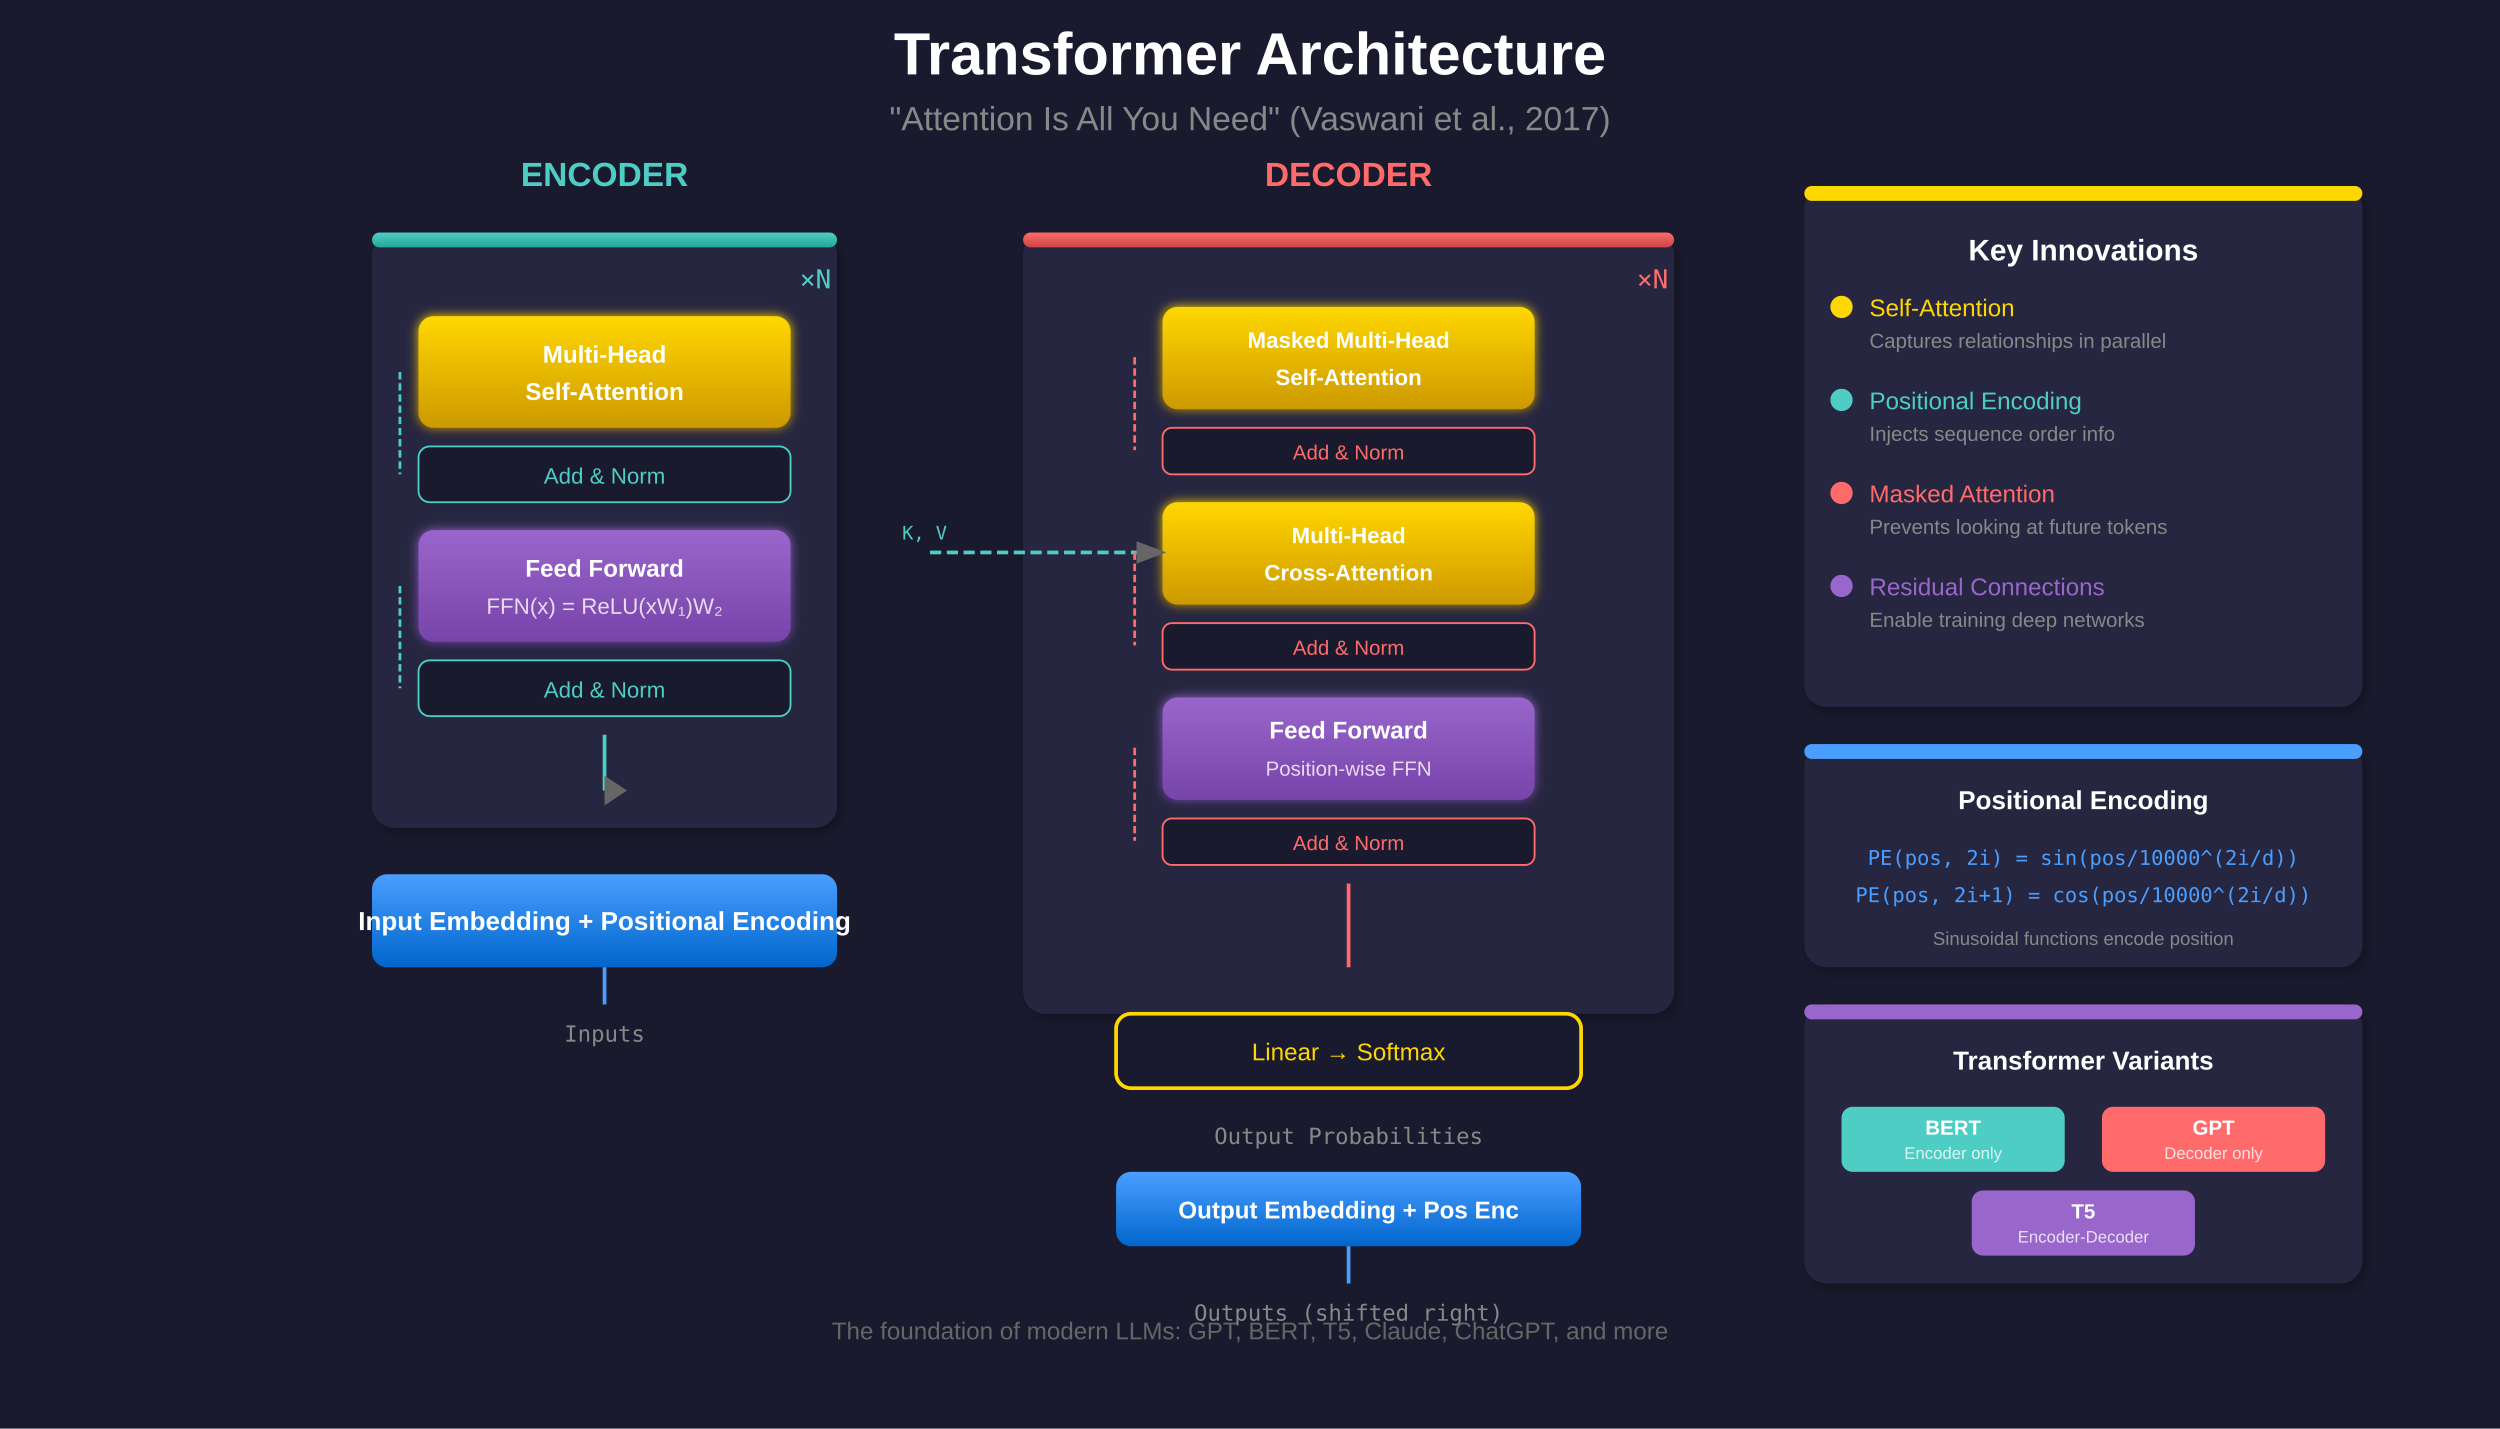
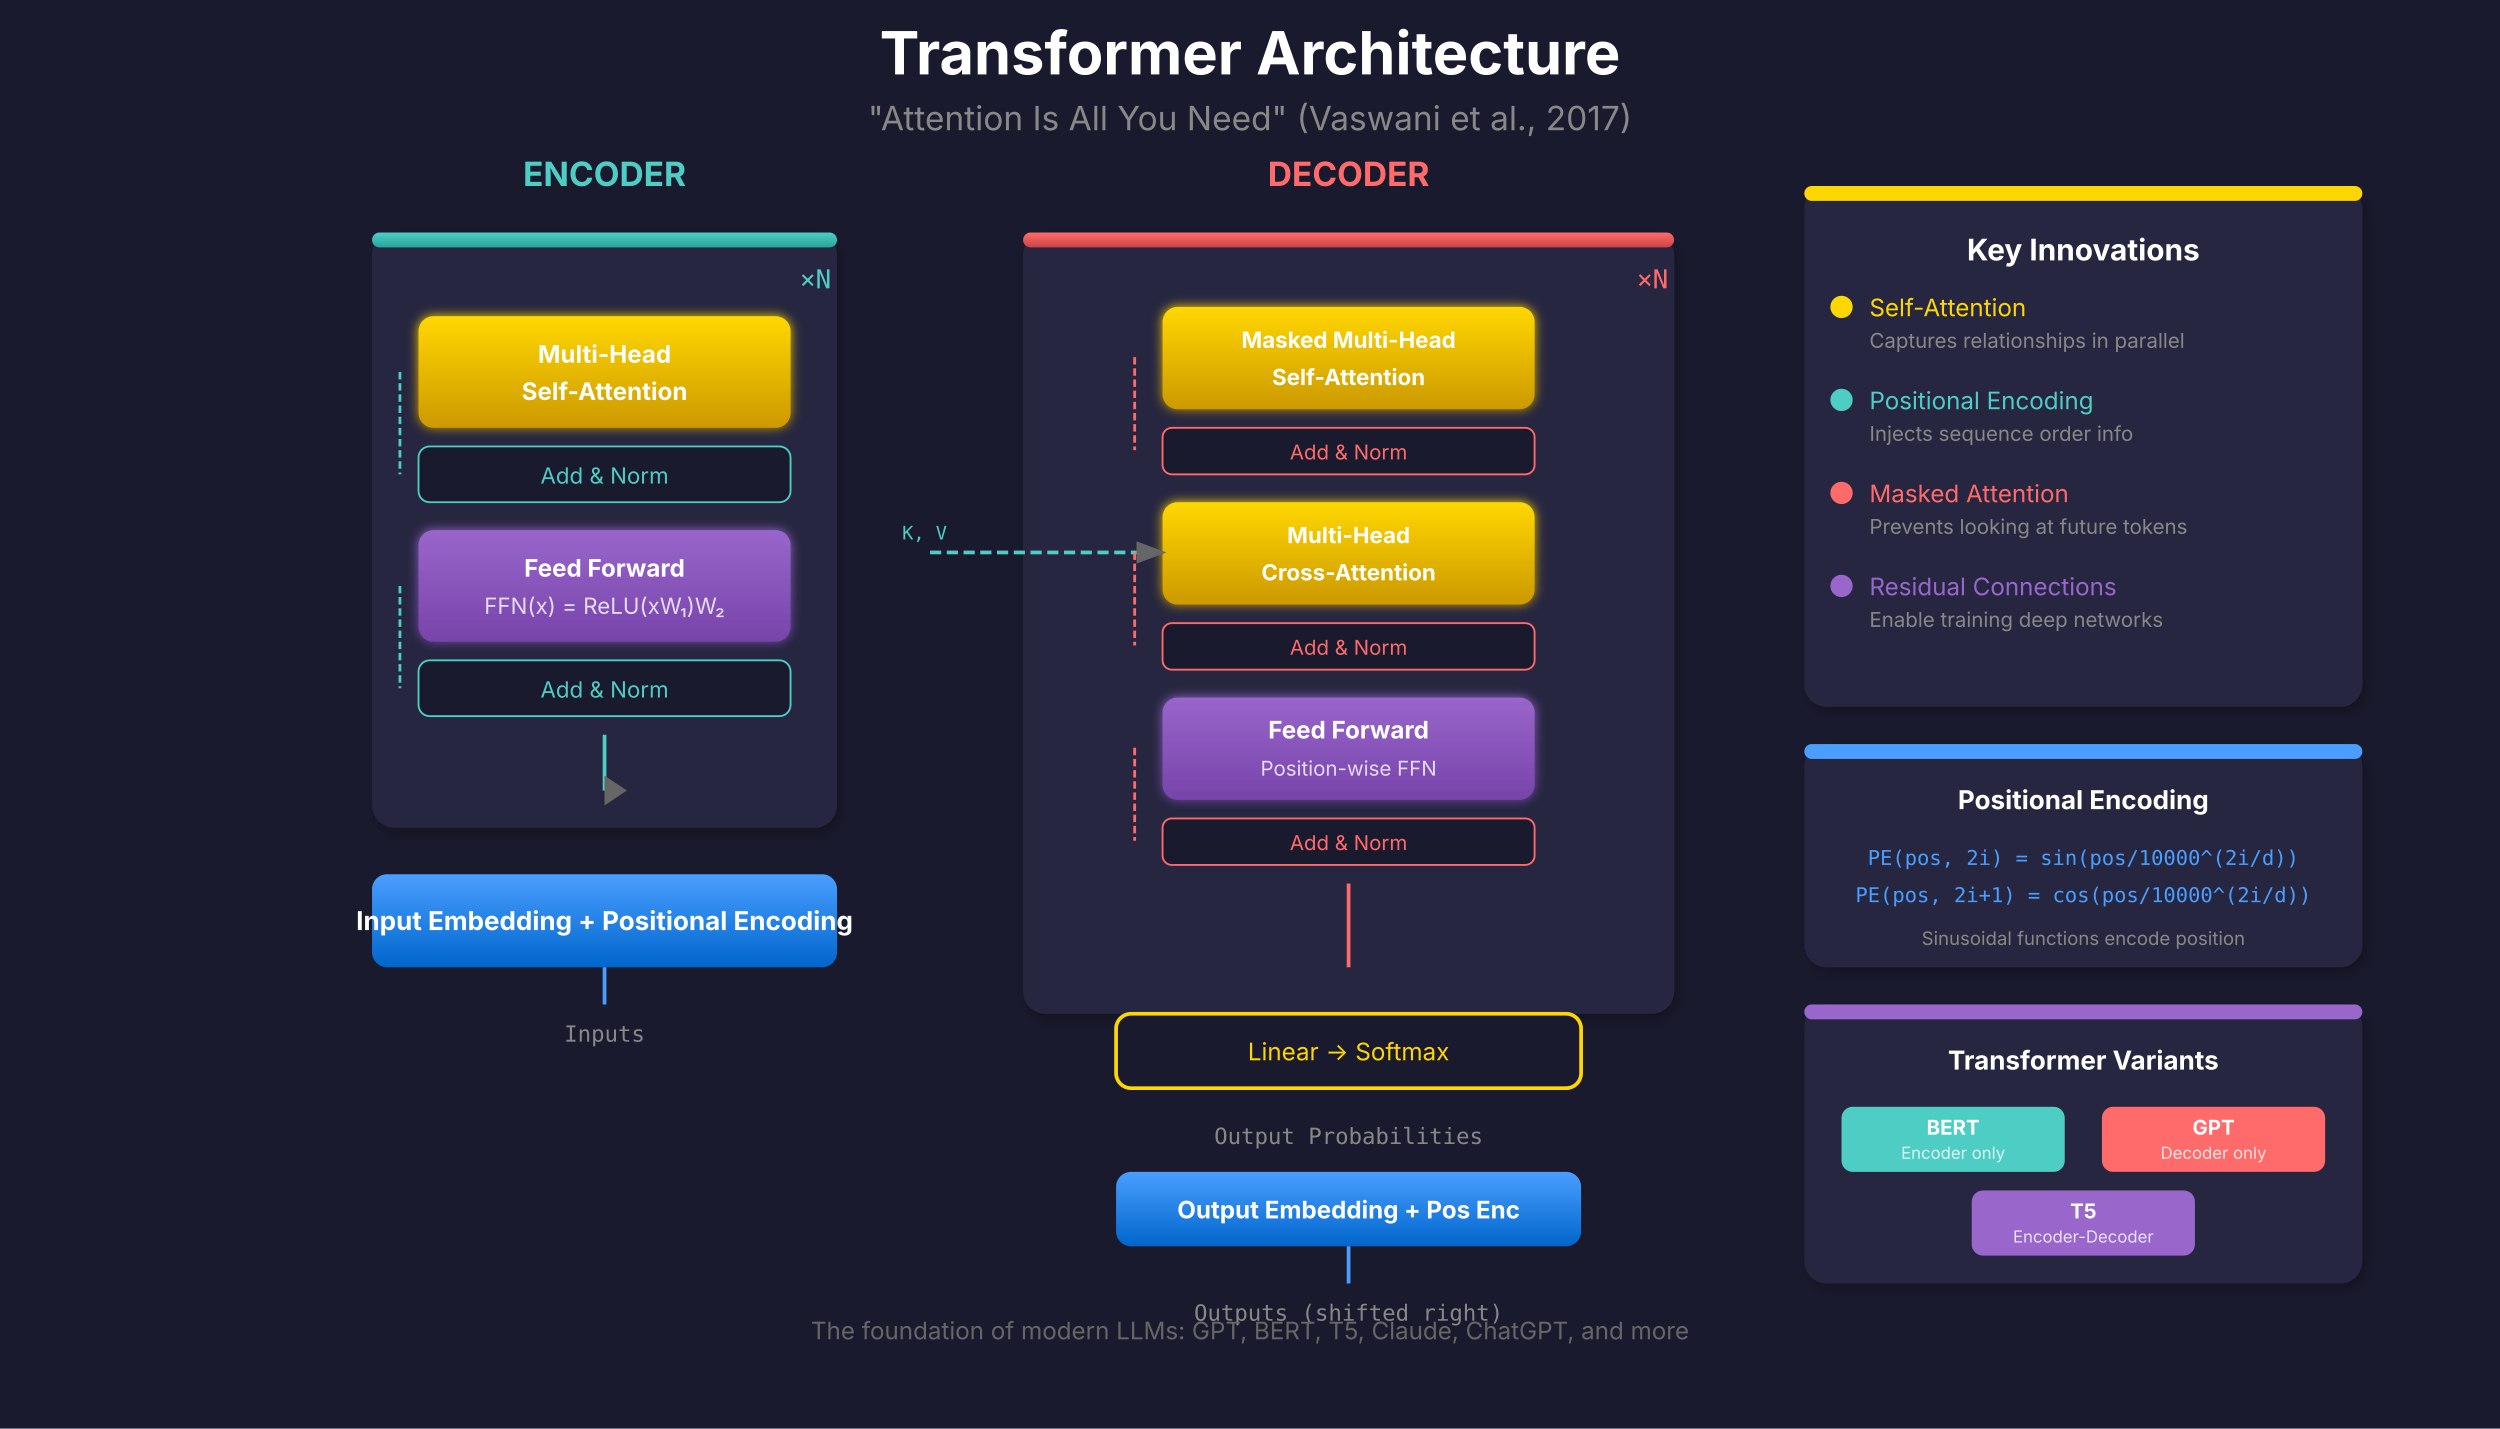
<svg xmlns="http://www.w3.org/2000/svg" viewBox="0 0 1344 768" width="1344" height="768">
  <defs>
    <linearGradient id="encoderGrad" x1="0%" y1="0%" x2="0%" y2="100%">
      <stop offset="0%" style="stop-color:#4ecdc4;stop-opacity:1" />
      <stop offset="100%" style="stop-color:#26a69a;stop-opacity:1" />
    </linearGradient>
    <linearGradient id="decoderGrad" x1="0%" y1="0%" x2="0%" y2="100%">
      <stop offset="0%" style="stop-color:#ff6b6b;stop-opacity:1" />
      <stop offset="100%" style="stop-color:#cc4444;stop-opacity:1" />
    </linearGradient>
    <linearGradient id="attnGrad" x1="0%" y1="0%" x2="0%" y2="100%">
      <stop offset="0%" style="stop-color:#ffd700;stop-opacity:1" />
      <stop offset="100%" style="stop-color:#cc9900;stop-opacity:1" />
    </linearGradient>
    <linearGradient id="ffnGrad" x1="0%" y1="0%" x2="0%" y2="100%">
      <stop offset="0%" style="stop-color:#9966cc;stop-opacity:1" />
      <stop offset="100%" style="stop-color:#7744aa;stop-opacity:1" />
    </linearGradient>
    <linearGradient id="embedGrad" x1="0%" y1="0%" x2="0%" y2="100%">
      <stop offset="0%" style="stop-color:#4a9eff;stop-opacity:1" />
      <stop offset="100%" style="stop-color:#0066cc;stop-opacity:1" />
    </linearGradient>
    <filter id="shadow" x="-20%" y="-20%" width="140%" height="140%">
      <feDropShadow dx="2" dy="3" stdDeviation="3" flood-opacity="0.3" />
    </filter>
    <filter id="glow" x="-50%" y="-50%" width="200%" height="200%">
      <feGaussianBlur stdDeviation="3" result="coloredBlur" />
      <feMerge>
        <feMergeNode in="coloredBlur" />
        <feMergeNode in="SourceGraphic" />
      </feMerge>
    </filter>
    <marker id="arrowUp" markerWidth="8" markerHeight="6" refX="4" refY="6" orient="auto">
      <polygon points="0 6, 4 0, 8 6" fill="#666" />
    </marker>
    <marker id="arrowRight" markerWidth="8" markerHeight="6" refX="7" refY="3" orient="auto">
      <polygon points="0 0, 8 3, 0 6" fill="#666" />
    </marker>
  </defs>
  <rect width="1344" height="768" fill="#1a1a2e" />
-   <text x="672" y="40" font-family="Helvetica Neue, Arial, sans-serif" font-size="32" font-weight="bold" fill="white" text-anchor="middle">Transformer Architecture</text>
-   <text x="672" y="70" font-family="Helvetica Neue, Arial, sans-serif" font-size="18" fill="#888" text-anchor="middle">"Attention Is All You Need" (Vaswani et al., 2017)</text>
+   <text x="672" y="40" font-family="SF Pro Display, SF Pro, -apple-system, sans-serif" font-size="32" font-weight="bold" fill="white" text-anchor="middle">Transformer Architecture</text>
+   <text x="672" y="70" font-family="SF Pro Display, SF Pro, -apple-system, sans-serif" font-size="18" fill="#888" text-anchor="middle">"Attention Is All You Need" (Vaswani et al., 2017)</text>
  <g transform="translate(200, 100)">
-     <text x="125" y="0" font-family="Helvetica Neue, Arial, sans-serif" font-size="18" font-weight="bold" fill="#4ecdc4" text-anchor="middle">ENCODER</text>
+     <text x="125" y="0" font-family="SF Pro Display, SF Pro, -apple-system, sans-serif" font-size="18" font-weight="bold" fill="#4ecdc4" text-anchor="middle">ENCODER</text>
    <g transform="translate(0, 25)">
      <rect x="0" y="0" width="250" height="320" rx="12" fill="#252540" filter="url(#shadow)" />
      <rect x="0" y="0" width="250" height="8" rx="4" fill="url(#encoderGrad)" />
-       <text x="230" y="30" font-family="Monaco, monospace" font-size="14" fill="#4ecdc4">×N</text>
+       <text x="230" y="30" font-family="SF Mono, Menlo, monospace" font-size="14" fill="#4ecdc4">×N</text>
      <g transform="translate(25, 45)">
        <rect x="0" y="0" width="200" height="60" rx="8" fill="url(#attnGrad)" filter="url(#glow)" />
-         <text x="100" y="25" font-family="Helvetica Neue, Arial, sans-serif" font-size="13" fill="white" text-anchor="middle" font-weight="bold">Multi-Head</text>
-         <text x="100" y="45" font-family="Helvetica Neue, Arial, sans-serif" font-size="13" fill="white" text-anchor="middle" font-weight="bold">Self-Attention</text>
+         <text x="100" y="25" font-family="SF Pro Display, SF Pro, -apple-system, sans-serif" font-size="13" fill="white" text-anchor="middle" font-weight="bold">Multi-Head</text>
+         <text x="100" y="45" font-family="SF Pro Display, SF Pro, -apple-system, sans-serif" font-size="13" fill="white" text-anchor="middle" font-weight="bold">Self-Attention</text>
      </g>
      <g transform="translate(25, 115)">
        <rect x="0" y="0" width="200" height="30" rx="6" fill="#1a1a2e" stroke="#4ecdc4" stroke-width="1" />
-         <text x="100" y="20" font-family="Helvetica Neue, Arial, sans-serif" font-size="12" fill="#4ecdc4" text-anchor="middle">Add &amp; Norm</text>
+         <text x="100" y="20" font-family="SF Pro Display, SF Pro, -apple-system, sans-serif" font-size="12" fill="#4ecdc4" text-anchor="middle">Add &amp; Norm</text>
      </g>
      <g transform="translate(25, 160)">
        <rect x="0" y="0" width="200" height="60" rx="8" fill="url(#ffnGrad)" filter="url(#glow)" />
-         <text x="100" y="25" font-family="Helvetica Neue, Arial, sans-serif" font-size="13" fill="white" text-anchor="middle" font-weight="bold">Feed Forward</text>
-         <text x="100" y="45" font-family="Helvetica Neue, Arial, sans-serif" font-size="12" fill="rgba(255,255,255,0.8)" text-anchor="middle">FFN(x) = ReLU(xW₁)W₂</text>
+         <text x="100" y="25" font-family="SF Pro Display, SF Pro, -apple-system, sans-serif" font-size="13" fill="white" text-anchor="middle" font-weight="bold">Feed Forward</text>
+         <text x="100" y="45" font-family="SF Pro Display, SF Pro, -apple-system, sans-serif" font-size="12" fill="rgba(255,255,255,0.8)" text-anchor="middle">FFN(x) = ReLU(xW₁)W₂</text>
      </g>
      <g transform="translate(25, 230)">
        <rect x="0" y="0" width="200" height="30" rx="6" fill="#1a1a2e" stroke="#4ecdc4" stroke-width="1" />
-         <text x="100" y="20" font-family="Helvetica Neue, Arial, sans-serif" font-size="12" fill="#4ecdc4" text-anchor="middle">Add &amp; Norm</text>
+         <text x="100" y="20" font-family="SF Pro Display, SF Pro, -apple-system, sans-serif" font-size="12" fill="#4ecdc4" text-anchor="middle">Add &amp; Norm</text>
      </g>
      <path d="M 15 75 L 15 130" fill="none" stroke="#4ecdc4" stroke-width="1.5" stroke-dasharray="4,2" />
      <path d="M 15 190 L 15 245" fill="none" stroke="#4ecdc4" stroke-width="1.5" stroke-dasharray="4,2" />
      <line x1="125" y1="270" x2="125" y2="300" stroke="#4ecdc4" stroke-width="2" marker-end="url(#arrowUp)" />
    </g>
    <g transform="translate(0, 370)">
      <rect x="0" y="0" width="250" height="50" rx="8" fill="url(#embedGrad)" />
-       <text x="125" y="30" font-family="Helvetica Neue, Arial, sans-serif" font-size="14" fill="white" text-anchor="middle" font-weight="bold">Input Embedding + Positional Encoding</text>
+       <text x="125" y="30" font-family="SF Pro Display, SF Pro, -apple-system, sans-serif" font-size="14" fill="white" text-anchor="middle" font-weight="bold">Input Embedding + Positional Encoding</text>
    </g>
    <line x1="125" y1="440" x2="125" y2="420" stroke="#4a9eff" stroke-width="2" />
-     <text x="125" y="460" font-family="Monaco, monospace" font-size="12" fill="#888" text-anchor="middle">Inputs</text>
+     <text x="125" y="460" font-family="SF Mono, Menlo, monospace" font-size="12" fill="#888" text-anchor="middle">Inputs</text>
  </g>
  <g transform="translate(550, 100)">
-     <text x="175" y="0" font-family="Helvetica Neue, Arial, sans-serif" font-size="18" font-weight="bold" fill="#ff6b6b" text-anchor="middle">DECODER</text>
+     <text x="175" y="0" font-family="SF Pro Display, SF Pro, -apple-system, sans-serif" font-size="18" font-weight="bold" fill="#ff6b6b" text-anchor="middle">DECODER</text>
    <g transform="translate(0, 25)">
      <rect x="0" y="0" width="350" height="420" rx="12" fill="#252540" filter="url(#shadow)" />
      <rect x="0" y="0" width="350" height="8" rx="4" fill="url(#decoderGrad)" />
-       <text x="330" y="30" font-family="Monaco, monospace" font-size="14" fill="#ff6b6b">×N</text>
+       <text x="330" y="30" font-family="SF Mono, Menlo, monospace" font-size="14" fill="#ff6b6b">×N</text>
      <g transform="translate(75, 40)">
        <rect x="0" y="0" width="200" height="55" rx="8" fill="url(#attnGrad)" filter="url(#glow)" />
-         <text x="100" y="22" font-family="Helvetica Neue, Arial, sans-serif" font-size="12" fill="white" text-anchor="middle" font-weight="bold">Masked Multi-Head</text>
-         <text x="100" y="42" font-family="Helvetica Neue, Arial, sans-serif" font-size="12" fill="white" text-anchor="middle" font-weight="bold">Self-Attention</text>
+         <text x="100" y="22" font-family="SF Pro Display, SF Pro, -apple-system, sans-serif" font-size="12" fill="white" text-anchor="middle" font-weight="bold">Masked Multi-Head</text>
+         <text x="100" y="42" font-family="SF Pro Display, SF Pro, -apple-system, sans-serif" font-size="12" fill="white" text-anchor="middle" font-weight="bold">Self-Attention</text>
      </g>
      <g transform="translate(75, 105)">
        <rect x="0" y="0" width="200" height="25" rx="5" fill="#1a1a2e" stroke="#ff6b6b" stroke-width="1" />
-         <text x="100" y="17" font-family="Helvetica Neue, Arial, sans-serif" font-size="11" fill="#ff6b6b" text-anchor="middle">Add &amp; Norm</text>
+         <text x="100" y="17" font-family="SF Pro Display, SF Pro, -apple-system, sans-serif" font-size="11" fill="#ff6b6b" text-anchor="middle">Add &amp; Norm</text>
      </g>
      <g transform="translate(75, 145)">
        <rect x="0" y="0" width="200" height="55" rx="8" fill="url(#attnGrad)" filter="url(#glow)" />
-         <text x="100" y="22" font-family="Helvetica Neue, Arial, sans-serif" font-size="12" fill="white" text-anchor="middle" font-weight="bold">Multi-Head</text>
-         <text x="100" y="42" font-family="Helvetica Neue, Arial, sans-serif" font-size="12" fill="white" text-anchor="middle" font-weight="bold">Cross-Attention</text>
+         <text x="100" y="22" font-family="SF Pro Display, SF Pro, -apple-system, sans-serif" font-size="12" fill="white" text-anchor="middle" font-weight="bold">Multi-Head</text>
+         <text x="100" y="42" font-family="SF Pro Display, SF Pro, -apple-system, sans-serif" font-size="12" fill="white" text-anchor="middle" font-weight="bold">Cross-Attention</text>
      </g>
      <path d="M -50 172 L 75 172" fill="none" stroke="#4ecdc4" stroke-width="2" stroke-dasharray="6,3" marker-end="url(#arrowRight)" />
-       <text x="-65" y="165" font-family="Monaco, monospace" font-size="10" fill="#4ecdc4">K, V</text>
+       <text x="-65" y="165" font-family="SF Mono, Menlo, monospace" font-size="10" fill="#4ecdc4">K, V</text>
      <g transform="translate(75, 210)">
        <rect x="0" y="0" width="200" height="25" rx="5" fill="#1a1a2e" stroke="#ff6b6b" stroke-width="1" />
-         <text x="100" y="17" font-family="Helvetica Neue, Arial, sans-serif" font-size="11" fill="#ff6b6b" text-anchor="middle">Add &amp; Norm</text>
+         <text x="100" y="17" font-family="SF Pro Display, SF Pro, -apple-system, sans-serif" font-size="11" fill="#ff6b6b" text-anchor="middle">Add &amp; Norm</text>
      </g>
      <g transform="translate(75, 250)">
        <rect x="0" y="0" width="200" height="55" rx="8" fill="url(#ffnGrad)" filter="url(#glow)" />
-         <text x="100" y="22" font-family="Helvetica Neue, Arial, sans-serif" font-size="13" fill="white" text-anchor="middle" font-weight="bold">Feed Forward</text>
-         <text x="100" y="42" font-family="Helvetica Neue, Arial, sans-serif" font-size="11" fill="rgba(255,255,255,0.8)" text-anchor="middle">Position-wise FFN</text>
+         <text x="100" y="22" font-family="SF Pro Display, SF Pro, -apple-system, sans-serif" font-size="13" fill="white" text-anchor="middle" font-weight="bold">Feed Forward</text>
+         <text x="100" y="42" font-family="SF Pro Display, SF Pro, -apple-system, sans-serif" font-size="11" fill="rgba(255,255,255,0.8)" text-anchor="middle">Position-wise FFN</text>
      </g>
      <g transform="translate(75, 315)">
        <rect x="0" y="0" width="200" height="25" rx="5" fill="#1a1a2e" stroke="#ff6b6b" stroke-width="1" />
-         <text x="100" y="17" font-family="Helvetica Neue, Arial, sans-serif" font-size="11" fill="#ff6b6b" text-anchor="middle">Add &amp; Norm</text>
+         <text x="100" y="17" font-family="SF Pro Display, SF Pro, -apple-system, sans-serif" font-size="11" fill="#ff6b6b" text-anchor="middle">Add &amp; Norm</text>
      </g>
      <path d="M 60 67 L 60 117" fill="none" stroke="#ff6b6b" stroke-width="1.5" stroke-dasharray="4,2" />
      <path d="M 60 172 L 60 222" fill="none" stroke="#ff6b6b" stroke-width="1.5" stroke-dasharray="4,2" />
      <path d="M 60 277 L 60 327" fill="none" stroke="#ff6b6b" stroke-width="1.5" stroke-dasharray="4,2" />
      <line x1="175" y1="350" x2="175" y2="395" stroke="#ff6b6b" stroke-width="2" />
    </g>
    <g transform="translate(50, 445)">
      <rect x="0" y="0" width="250" height="40" rx="8" fill="#1a1a2e" stroke="#ffd700" stroke-width="2" />
-       <text x="125" y="25" font-family="Helvetica Neue, Arial, sans-serif" font-size="13" fill="#ffd700" text-anchor="middle">Linear → Softmax</text>
+       <text x="125" y="25" font-family="SF Pro Display, SF Pro, -apple-system, sans-serif" font-size="13" fill="#ffd700" text-anchor="middle">Linear → Softmax</text>
    </g>
    <g transform="translate(50, 500)">
-       <text x="125" y="15" font-family="Monaco, monospace" font-size="12" fill="#888" text-anchor="middle">Output Probabilities</text>
+       <text x="125" y="15" font-family="SF Mono, Menlo, monospace" font-size="12" fill="#888" text-anchor="middle">Output Probabilities</text>
    </g>
    <g transform="translate(50, 530)">
      <rect x="0" y="0" width="250" height="40" rx="8" fill="url(#embedGrad)" />
-       <text x="125" y="25" font-family="Helvetica Neue, Arial, sans-serif" font-size="13" fill="white" text-anchor="middle" font-weight="bold">Output Embedding + Pos Enc</text>
+       <text x="125" y="25" font-family="SF Pro Display, SF Pro, -apple-system, sans-serif" font-size="13" fill="white" text-anchor="middle" font-weight="bold">Output Embedding + Pos Enc</text>
    </g>
    <line x1="175" y1="590" x2="175" y2="570" stroke="#4a9eff" stroke-width="2" />
-     <text x="175" y="610" font-family="Monaco, monospace" font-size="12" fill="#888" text-anchor="middle">Outputs (shifted right)</text>
+     <text x="175" y="610" font-family="SF Mono, Menlo, monospace" font-size="12" fill="#888" text-anchor="middle">Outputs (shifted right)</text>
  </g>
  <g transform="translate(970, 100)">
    <rect x="0" y="0" width="300" height="280" rx="12" fill="#252540" filter="url(#shadow)" />
    <rect x="0" y="0" width="300" height="8" rx="4" fill="#ffd700" />
-     <text x="150" y="40" font-family="Helvetica Neue, Arial, sans-serif" font-size="16" font-weight="bold" fill="white" text-anchor="middle">Key Innovations</text>
+     <text x="150" y="40" font-family="SF Pro Display, SF Pro, -apple-system, sans-serif" font-size="16" font-weight="bold" fill="white" text-anchor="middle">Key Innovations</text>
    <g transform="translate(20, 65)">
      <circle r="6" fill="#ffd700" />
-       <text x="15" y="5" font-family="Helvetica Neue, Arial, sans-serif" font-size="13" fill="#ffd700">Self-Attention</text>
-       <text x="15" y="22" font-family="Helvetica Neue, Arial, sans-serif" font-size="11" fill="#888">Captures relationships in parallel</text>
+       <text x="15" y="5" font-family="SF Pro Display, SF Pro, -apple-system, sans-serif" font-size="13" fill="#ffd700">Self-Attention</text>
+       <text x="15" y="22" font-family="SF Pro Display, SF Pro, -apple-system, sans-serif" font-size="11" fill="#888">Captures relationships in parallel</text>
    </g>
    <g transform="translate(20, 115)">
      <circle r="6" fill="#4ecdc4" />
-       <text x="15" y="5" font-family="Helvetica Neue, Arial, sans-serif" font-size="13" fill="#4ecdc4">Positional Encoding</text>
-       <text x="15" y="22" font-family="Helvetica Neue, Arial, sans-serif" font-size="11" fill="#888">Injects sequence order info</text>
+       <text x="15" y="5" font-family="SF Pro Display, SF Pro, -apple-system, sans-serif" font-size="13" fill="#4ecdc4">Positional Encoding</text>
+       <text x="15" y="22" font-family="SF Pro Display, SF Pro, -apple-system, sans-serif" font-size="11" fill="#888">Injects sequence order info</text>
    </g>
    <g transform="translate(20, 165)">
      <circle r="6" fill="#ff6b6b" />
-       <text x="15" y="5" font-family="Helvetica Neue, Arial, sans-serif" font-size="13" fill="#ff6b6b">Masked Attention</text>
-       <text x="15" y="22" font-family="Helvetica Neue, Arial, sans-serif" font-size="11" fill="#888">Prevents looking at future tokens</text>
+       <text x="15" y="5" font-family="SF Pro Display, SF Pro, -apple-system, sans-serif" font-size="13" fill="#ff6b6b">Masked Attention</text>
+       <text x="15" y="22" font-family="SF Pro Display, SF Pro, -apple-system, sans-serif" font-size="11" fill="#888">Prevents looking at future tokens</text>
    </g>
    <g transform="translate(20, 215)">
      <circle r="6" fill="#9966cc" />
-       <text x="15" y="5" font-family="Helvetica Neue, Arial, sans-serif" font-size="13" fill="#9966cc">Residual Connections</text>
-       <text x="15" y="22" font-family="Helvetica Neue, Arial, sans-serif" font-size="11" fill="#888">Enable training deep networks</text>
+       <text x="15" y="5" font-family="SF Pro Display, SF Pro, -apple-system, sans-serif" font-size="13" fill="#9966cc">Residual Connections</text>
+       <text x="15" y="22" font-family="SF Pro Display, SF Pro, -apple-system, sans-serif" font-size="11" fill="#888">Enable training deep networks</text>
    </g>
  </g>
  <g transform="translate(970, 400)">
    <rect x="0" y="0" width="300" height="120" rx="12" fill="#252540" filter="url(#shadow)" />
    <rect x="0" y="0" width="300" height="8" rx="4" fill="#4a9eff" />
-     <text x="150" y="35" font-family="Helvetica Neue, Arial, sans-serif" font-size="14" font-weight="bold" fill="white" text-anchor="middle">Positional Encoding</text>
-     <text x="150" y="65" font-family="Monaco, monospace" font-size="11" fill="#4a9eff" text-anchor="middle">PE(pos, 2i) = sin(pos/10000^(2i/d))</text>
-     <text x="150" y="85" font-family="Monaco, monospace" font-size="11" fill="#4a9eff" text-anchor="middle">PE(pos, 2i+1) = cos(pos/10000^(2i/d))</text>
-     <text x="150" y="108" font-family="Helvetica Neue, Arial, sans-serif" font-size="10" fill="#888" text-anchor="middle">Sinusoidal functions encode position</text>
+     <text x="150" y="35" font-family="SF Pro Display, SF Pro, -apple-system, sans-serif" font-size="14" font-weight="bold" fill="white" text-anchor="middle">Positional Encoding</text>
+     <text x="150" y="65" font-family="SF Mono, Menlo, monospace" font-size="11" fill="#4a9eff" text-anchor="middle">PE(pos, 2i) = sin(pos/10000^(2i/d))</text>
+     <text x="150" y="85" font-family="SF Mono, Menlo, monospace" font-size="11" fill="#4a9eff" text-anchor="middle">PE(pos, 2i+1) = cos(pos/10000^(2i/d))</text>
+     <text x="150" y="108" font-family="SF Pro Display, SF Pro, -apple-system, sans-serif" font-size="10" fill="#888" text-anchor="middle">Sinusoidal functions encode position</text>
  </g>
  <g transform="translate(970, 540)">
    <rect x="0" y="0" width="300" height="150" rx="12" fill="#252540" filter="url(#shadow)" />
    <rect x="0" y="0" width="300" height="8" rx="4" fill="#9966cc" />
-     <text x="150" y="35" font-family="Helvetica Neue, Arial, sans-serif" font-size="14" font-weight="bold" fill="white" text-anchor="middle">Transformer Variants</text>
+     <text x="150" y="35" font-family="SF Pro Display, SF Pro, -apple-system, sans-serif" font-size="14" font-weight="bold" fill="white" text-anchor="middle">Transformer Variants</text>
    <g transform="translate(20, 55)">
      <rect x="0" y="0" width="120" height="35" rx="6" fill="#4ecdc4" />
-       <text x="60" y="15" font-family="Helvetica Neue, Arial, sans-serif" font-size="11" fill="white" text-anchor="middle" font-weight="bold">BERT</text>
-       <text x="60" y="28" font-family="Helvetica Neue, Arial, sans-serif" font-size="9" fill="rgba(255,255,255,0.8)" text-anchor="middle">Encoder only</text>
+       <text x="60" y="15" font-family="SF Pro Display, SF Pro, -apple-system, sans-serif" font-size="11" fill="white" text-anchor="middle" font-weight="bold">BERT</text>
+       <text x="60" y="28" font-family="SF Pro Display, SF Pro, -apple-system, sans-serif" font-size="9" fill="rgba(255,255,255,0.8)" text-anchor="middle">Encoder only</text>
    </g>
    <g transform="translate(160, 55)">
      <rect x="0" y="0" width="120" height="35" rx="6" fill="#ff6b6b" />
-       <text x="60" y="15" font-family="Helvetica Neue, Arial, sans-serif" font-size="11" fill="white" text-anchor="middle" font-weight="bold">GPT</text>
-       <text x="60" y="28" font-family="Helvetica Neue, Arial, sans-serif" font-size="9" fill="rgba(255,255,255,0.8)" text-anchor="middle">Decoder only</text>
+       <text x="60" y="15" font-family="SF Pro Display, SF Pro, -apple-system, sans-serif" font-size="11" fill="white" text-anchor="middle" font-weight="bold">GPT</text>
+       <text x="60" y="28" font-family="SF Pro Display, SF Pro, -apple-system, sans-serif" font-size="9" fill="rgba(255,255,255,0.8)" text-anchor="middle">Decoder only</text>
    </g>
    <g transform="translate(90, 100)">
      <rect x="0" y="0" width="120" height="35" rx="6" fill="#9966cc" />
-       <text x="60" y="15" font-family="Helvetica Neue, Arial, sans-serif" font-size="11" fill="white" text-anchor="middle" font-weight="bold">T5</text>
-       <text x="60" y="28" font-family="Helvetica Neue, Arial, sans-serif" font-size="9" fill="rgba(255,255,255,0.8)" text-anchor="middle">Encoder-Decoder</text>
+       <text x="60" y="15" font-family="SF Pro Display, SF Pro, -apple-system, sans-serif" font-size="11" fill="white" text-anchor="middle" font-weight="bold">T5</text>
+       <text x="60" y="28" font-family="SF Pro Display, SF Pro, -apple-system, sans-serif" font-size="9" fill="rgba(255,255,255,0.8)" text-anchor="middle">Encoder-Decoder</text>
    </g>
  </g>
  <g transform="translate(672, 720)">
-     <text font-family="Helvetica Neue, Arial, sans-serif" font-size="13" fill="#666" text-anchor="middle">
+     <text font-family="SF Pro Display, SF Pro, -apple-system, sans-serif" font-size="13" fill="#666" text-anchor="middle">
      The foundation of modern LLMs: GPT, BERT, T5, Claude, ChatGPT, and more
    </text>
  </g>
</svg>
